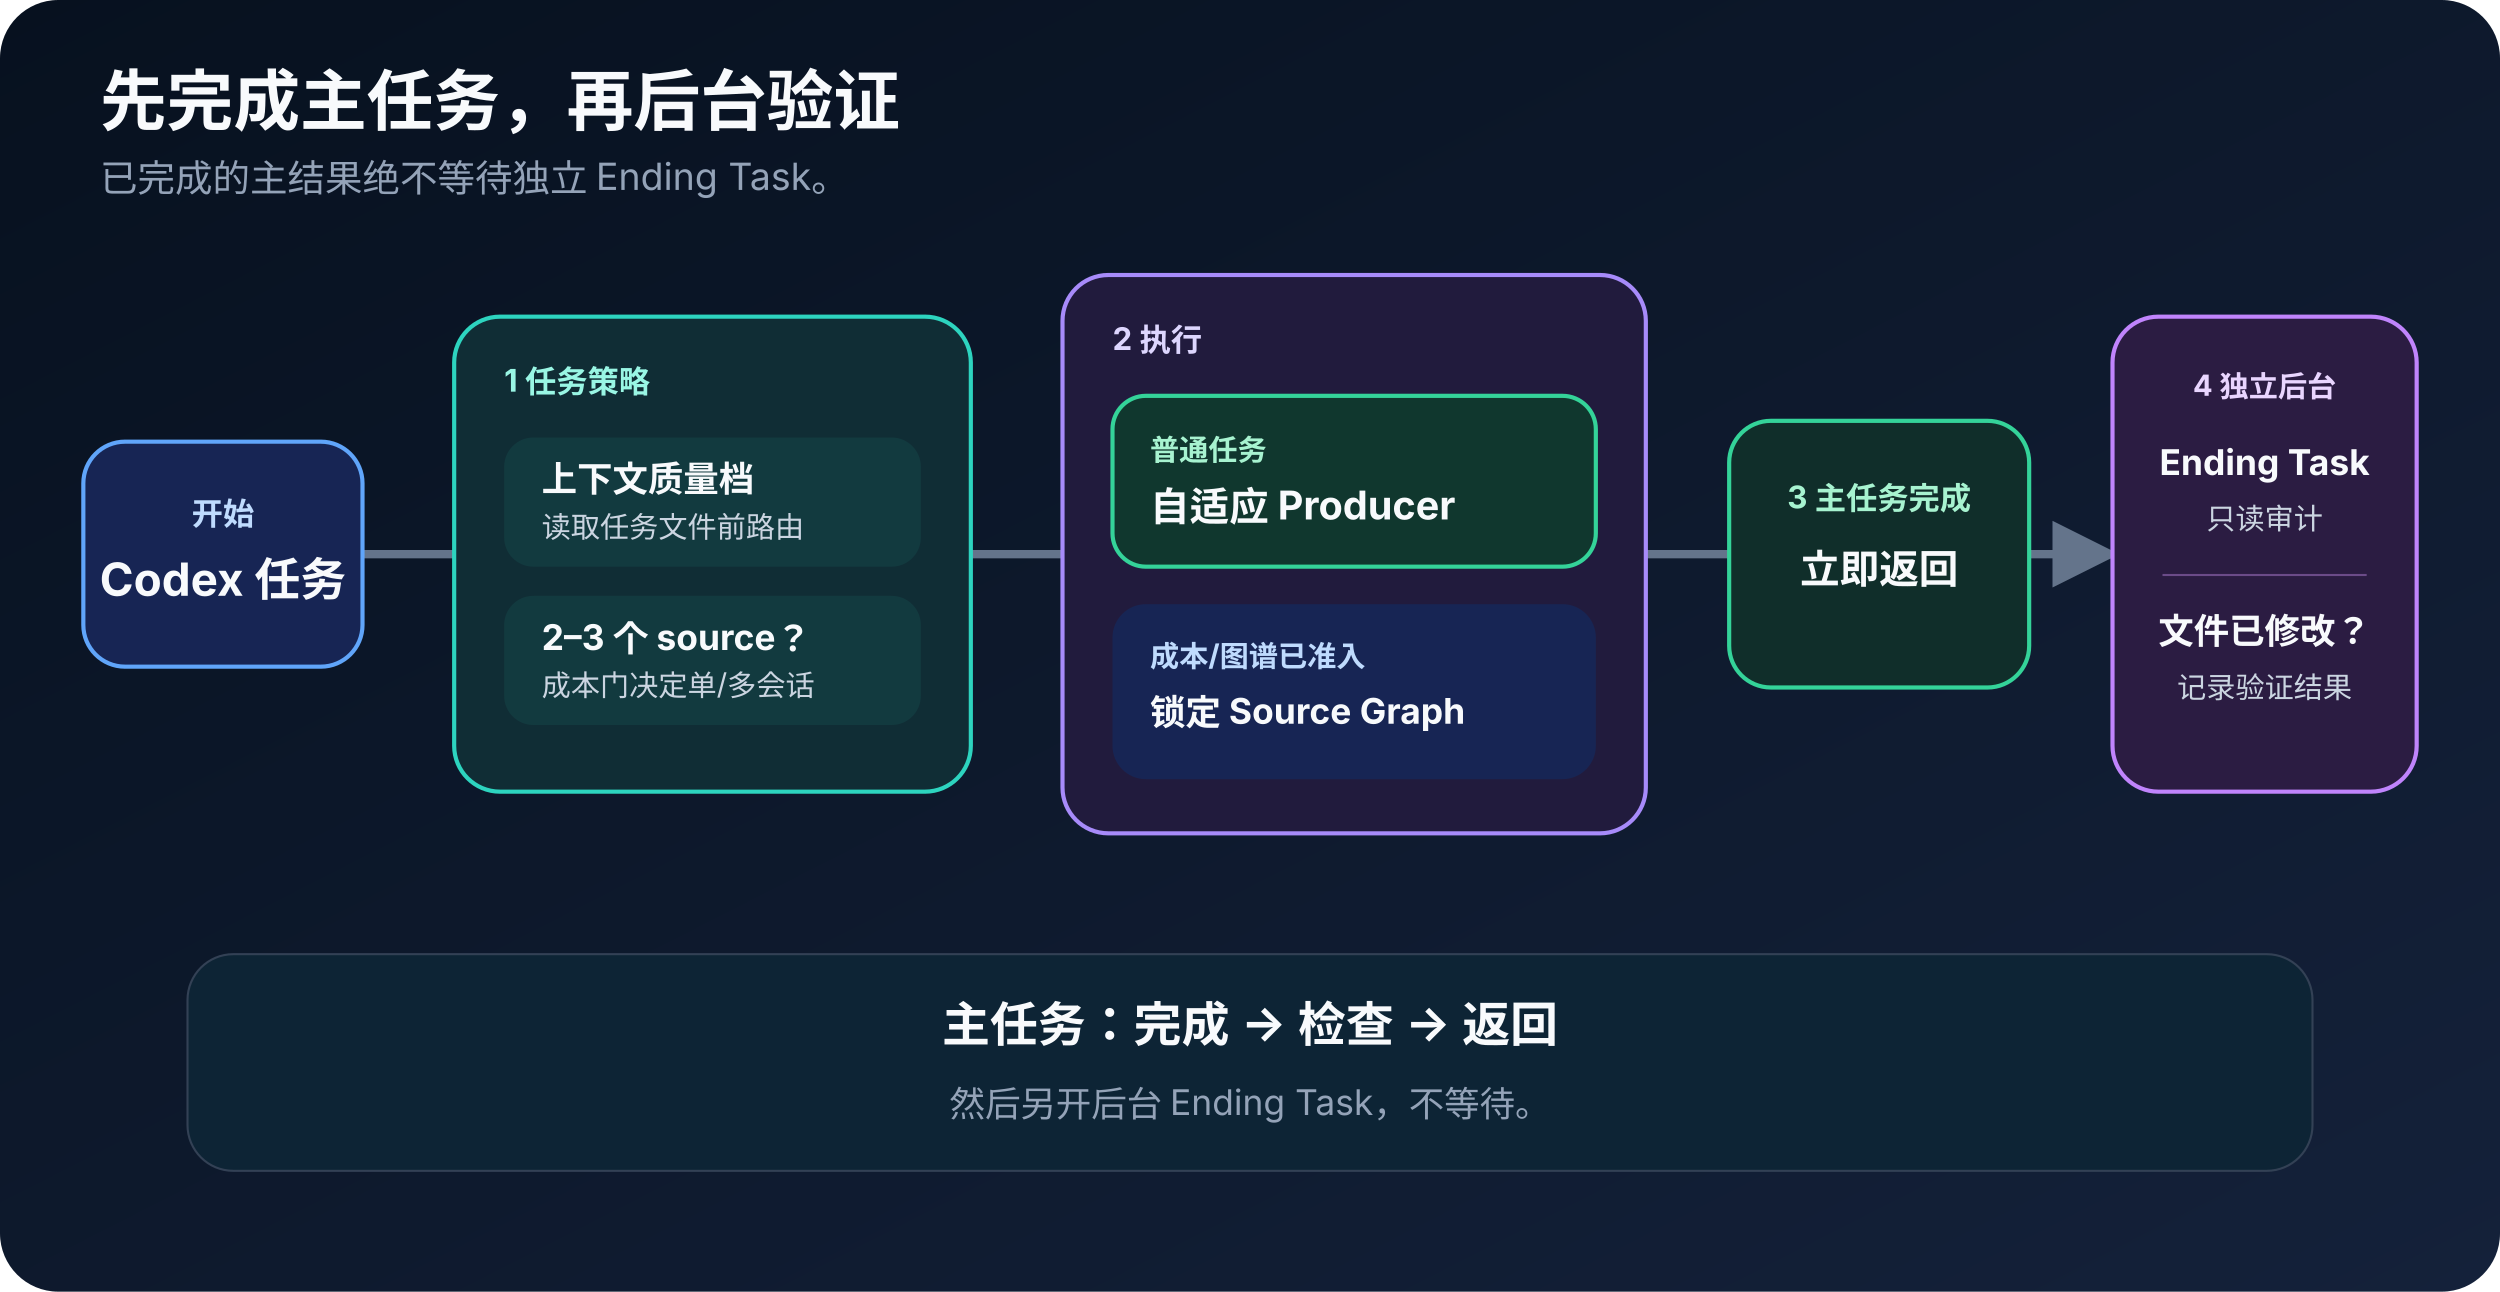
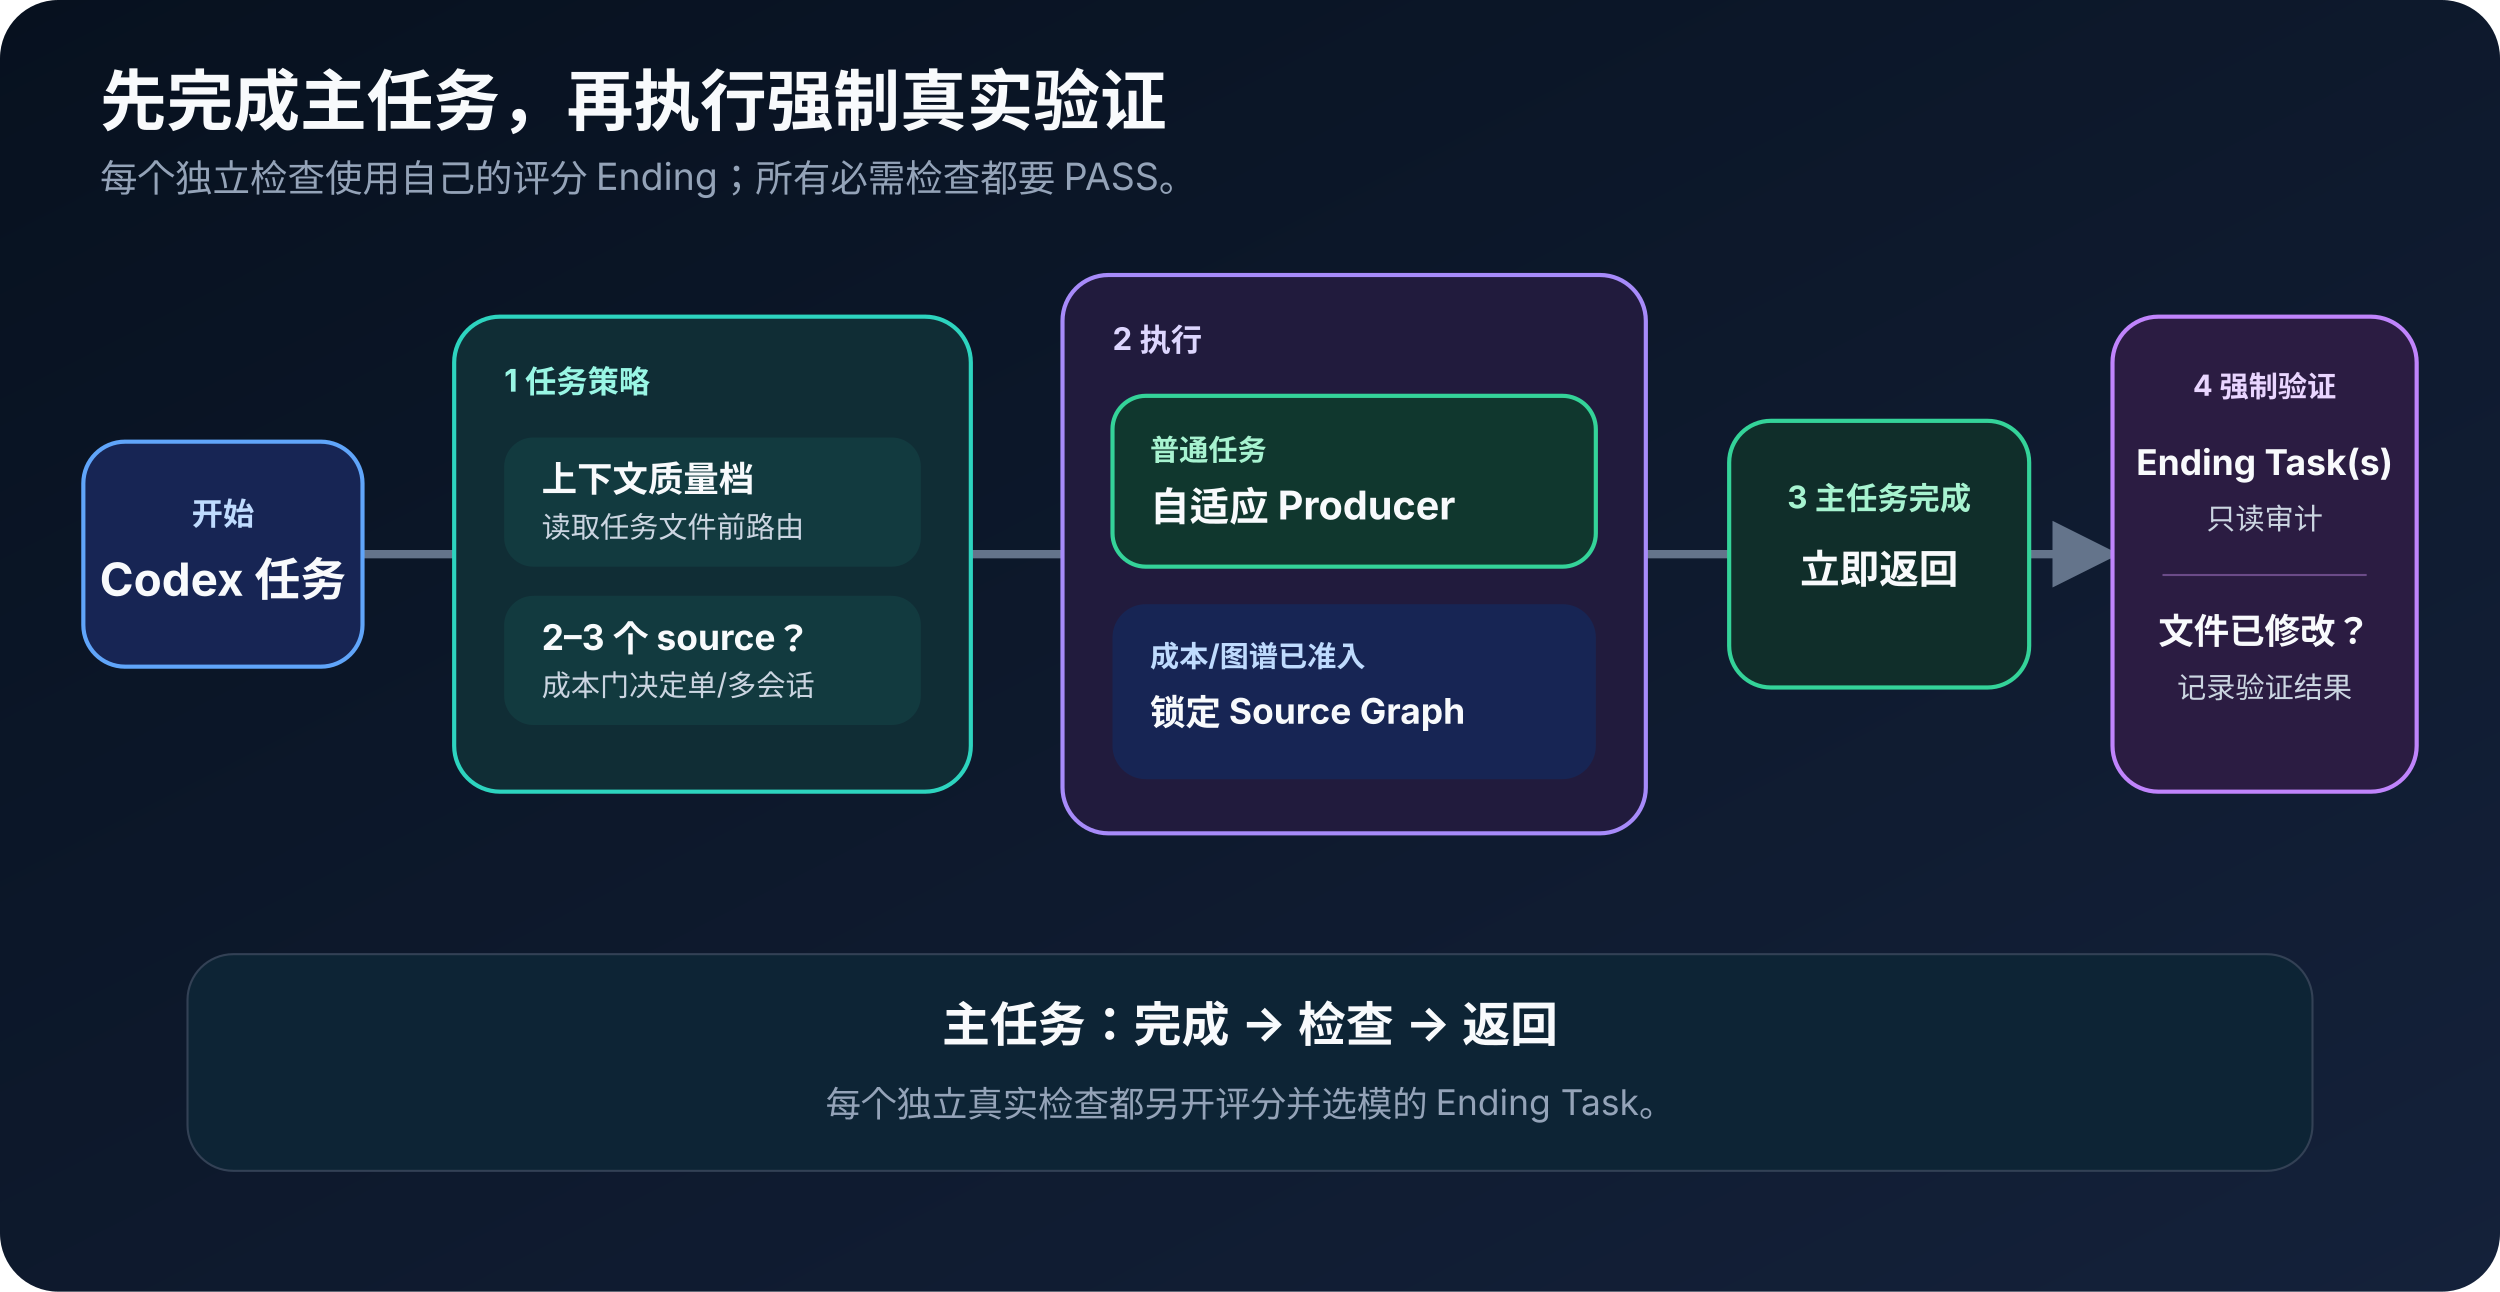
<svg xmlns="http://www.w3.org/2000/svg" width="1200" height="620" viewBox="0 0 1200 620" role="img" aria-labelledby="title desc">
  <defs>
    <linearGradient id="background" x1="0" y1="0" x2="1" y2="1">
      <stop stop-color="#07111f" />
      <stop offset="1" stop-color="#14213a" />
    </linearGradient>
    <marker id="arrow" viewBox="0 0 10 10" refX="9" refY="5" markerWidth="8" markerHeight="8" orient="auto">
      <path d="M0 0 10 5 0 10z" fill="#64748b" />
    </marker>
  </defs>
  <rect width="1200" height="620" rx="28" fill="url(#background)" />
-   <text x="48" y="60" fill="#f8fafc" font-family="-apple-system,BlinkMacSystemFont,'PingFang SC','Segoe UI',sans-serif" font-size="32" font-weight="700">先完成主任务，再后台验证</text>
-   <text x="48" y="92" fill="#94a3b8" font-family="-apple-system,BlinkMacSystemFont,'PingFang SC','Segoe UI',sans-serif" font-size="18">已完成的主结果绝不等待独立 Ending Task。</text>
+   <text x="48" y="60" fill="#f8fafc" font-family="-apple-system,BlinkMacSystemFont,'PingFang SC','Segoe UI',sans-serif" font-size="32" font-weight="700">先完成主任务，再执行强制真实验证</text>
+   <text x="48" y="92" fill="#94a3b8" font-family="-apple-system,BlinkMacSystemFont,'PingFang SC','Segoe UI',sans-serif" font-size="18">每个独立检查使用自己的评分 Ending；所有必需检查都要 PASS。</text>
  <path d="M174 266H218 M466 266H510 M790 266H830 M974 266H1014" fill="none" stroke="#64748b" stroke-width="4" marker-end="url(#arrow)" />
  <rect x="40" y="212" width="134" height="108" rx="20" fill="#172554" stroke="#60a5fa" stroke-width="2" />
  <text x="107" y="252" text-anchor="middle" fill="#bfdbfe" font-family="-apple-system,BlinkMacSystemFont,'PingFang SC','Segoe UI',sans-serif" font-size="15" font-weight="700">开始</text>
  <text x="107" y="286" text-anchor="middle" fill="#f8fafc" font-family="-apple-system,BlinkMacSystemFont,'PingFang SC','Segoe UI',sans-serif" font-size="22" font-weight="700">Codex 任务</text>
  <rect x="218" y="152" width="248" height="228" rx="22" fill="#102d35" stroke="#2dd4bf" stroke-width="2" />
  <text x="242" y="188" fill="#99f6e4" font-family="-apple-system,BlinkMacSystemFont,'PingFang SC','Segoe UI',sans-serif" font-size="15" font-weight="700">1  任务策略</text>
  <rect x="242" y="210" width="200" height="62" rx="14" fill="#123a3f" />
  <text x="260" y="236" fill="#f8fafc" font-family="-apple-system,BlinkMacSystemFont,'PingFang SC','Segoe UI',sans-serif" font-size="17" font-weight="700">上下文质量档</text>
  <text x="260" y="258" fill="#cbd5e1" font-family="-apple-system,BlinkMacSystemFont,'PingFang SC','Segoe UI',sans-serif" font-size="14">读取任务文件前路由</text>
  <rect x="242" y="286" width="200" height="62" rx="14" fill="#123a3f" />
  <text x="260" y="312" fill="#f8fafc" font-family="-apple-system,BlinkMacSystemFont,'PingFang SC','Segoe UI',sans-serif" font-size="17" font-weight="700">2–3 个 source？</text>
  <text x="260" y="334" fill="#cbd5e1" font-family="-apple-system,BlinkMacSystemFont,'PingFang SC','Segoe UI',sans-serif" font-size="14">成本门决定单/多会话</text>
  <rect x="510" y="132" width="280" height="268" rx="22" fill="#211b3d" stroke="#a78bfa" stroke-width="2" />
  <text x="534" y="168" fill="#ddd6fe" font-family="-apple-system,BlinkMacSystemFont,'PingFang SC','Segoe UI',sans-serif" font-size="15" font-weight="700">2  执行</text>
  <rect x="534" y="190" width="232" height="82" rx="16" fill="#10372e" stroke="#34d399" stroke-width="2" />
  <text x="552" y="221" fill="#a7f3d0" font-family="-apple-system,BlinkMacSystemFont,'PingFang SC','Segoe UI',sans-serif" font-size="14" font-weight="700">普通任务</text>
  <text x="552" y="250" fill="#f8fafc" font-family="-apple-system,BlinkMacSystemFont,'PingFang SC','Segoe UI',sans-serif" font-size="19" font-weight="700">自适应 Producer</text>
  <rect x="534" y="290" width="232" height="84" rx="16" fill="#172554" />
  <text x="552" y="320" fill="#bfdbfe" font-family="-apple-system,BlinkMacSystemFont,'PingFang SC','Segoe UI',sans-serif" font-size="14" font-weight="700">成本/图谱已准入</text>
  <text x="552" y="348" fill="#f8fafc" font-family="-apple-system,BlinkMacSystemFont,'PingFang SC','Segoe UI',sans-serif" font-size="17" font-weight="700">锁定 Source Graph</text>
  <rect x="830" y="202" width="144" height="128" rx="20" fill="#102e2a" stroke="#34d399" stroke-width="2" />
  <text x="902" y="244" text-anchor="middle" fill="#a7f3d0" font-family="-apple-system,BlinkMacSystemFont,'PingFang SC','Segoe UI',sans-serif" font-size="15" font-weight="700">3  主任务完成</text>
  <text x="902" y="280" text-anchor="middle" fill="#f8fafc" font-family="-apple-system,BlinkMacSystemFont,'PingFang SC','Segoe UI',sans-serif" font-size="19" font-weight="700">立即返回</text>
  <rect x="1014" y="152" width="146" height="228" rx="22" fill="#2b1c42" stroke="#c084fc" stroke-width="2" />
-   <text x="1087" y="190" text-anchor="middle" fill="#e9d5ff" font-family="-apple-system,BlinkMacSystemFont,'PingFang SC','Segoe UI',sans-serif" font-size="14" font-weight="700">4  独立后台</text>
-   <text x="1087" y="228" text-anchor="middle" fill="#f8fafc" font-family="-apple-system,BlinkMacSystemFont,'PingFang SC','Segoe UI',sans-serif" font-size="17" font-weight="700">Ending Task</text>
+   <text x="1087" y="190" text-anchor="middle" fill="#e9d5ff" font-family="-apple-system,BlinkMacSystemFont,'PingFang SC','Segoe UI',sans-serif" font-size="14" font-weight="700">4  强制验证</text>
+   <text x="1087" y="228" text-anchor="middle" fill="#f8fafc" font-family="-apple-system,BlinkMacSystemFont,'PingFang SC','Segoe UI',sans-serif" font-size="17" font-weight="700">Ending Task(s)</text>
  <text x="1087" y="254" text-anchor="middle" fill="#cbd5e1" font-family="-apple-system,BlinkMacSystemFont,'PingFang SC','Segoe UI',sans-serif" font-size="14">只读审计</text>
  <line x1="1038" y1="276" x2="1136" y2="276" stroke="#6b4b88" />
  <text x="1087" y="309" text-anchor="middle" fill="#f8fafc" font-family="-apple-system,BlinkMacSystemFont,'PingFang SC','Segoe UI',sans-serif" font-size="17" font-weight="700">文件已修改？</text>
  <text x="1087" y="335" text-anchor="middle" fill="#cbd5e1" font-family="-apple-system,BlinkMacSystemFont,'PingFang SC','Segoe UI',sans-serif" font-size="14">记录验证结果</text>
  <rect x="90" y="458" width="1020" height="104" rx="22" fill="#0d2435" stroke="#334155" />
  <text x="600" y="500" text-anchor="middle" fill="#f8fafc" font-family="-apple-system,BlinkMacSystemFont,'PingFang SC','Segoe UI',sans-serif" font-size="23" font-weight="700">主任务：完成 → 检查 → 返回</text>
-   <text x="600" y="536" text-anchor="middle" fill="#94a3b8" font-family="-apple-system,BlinkMacSystemFont,'PingFang SC','Segoe UI',sans-serif" font-size="17">然后另开后台 Ending Task，不等待。</text>
+   <text x="600" y="536" text-anchor="middle" fill="#94a3b8" font-family="-apple-system,BlinkMacSystemFont,'PingFang SC','Segoe UI',sans-serif" font-size="17">每个独立真实检查都另开评分并选模的 Ending Task。</text>
</svg>
